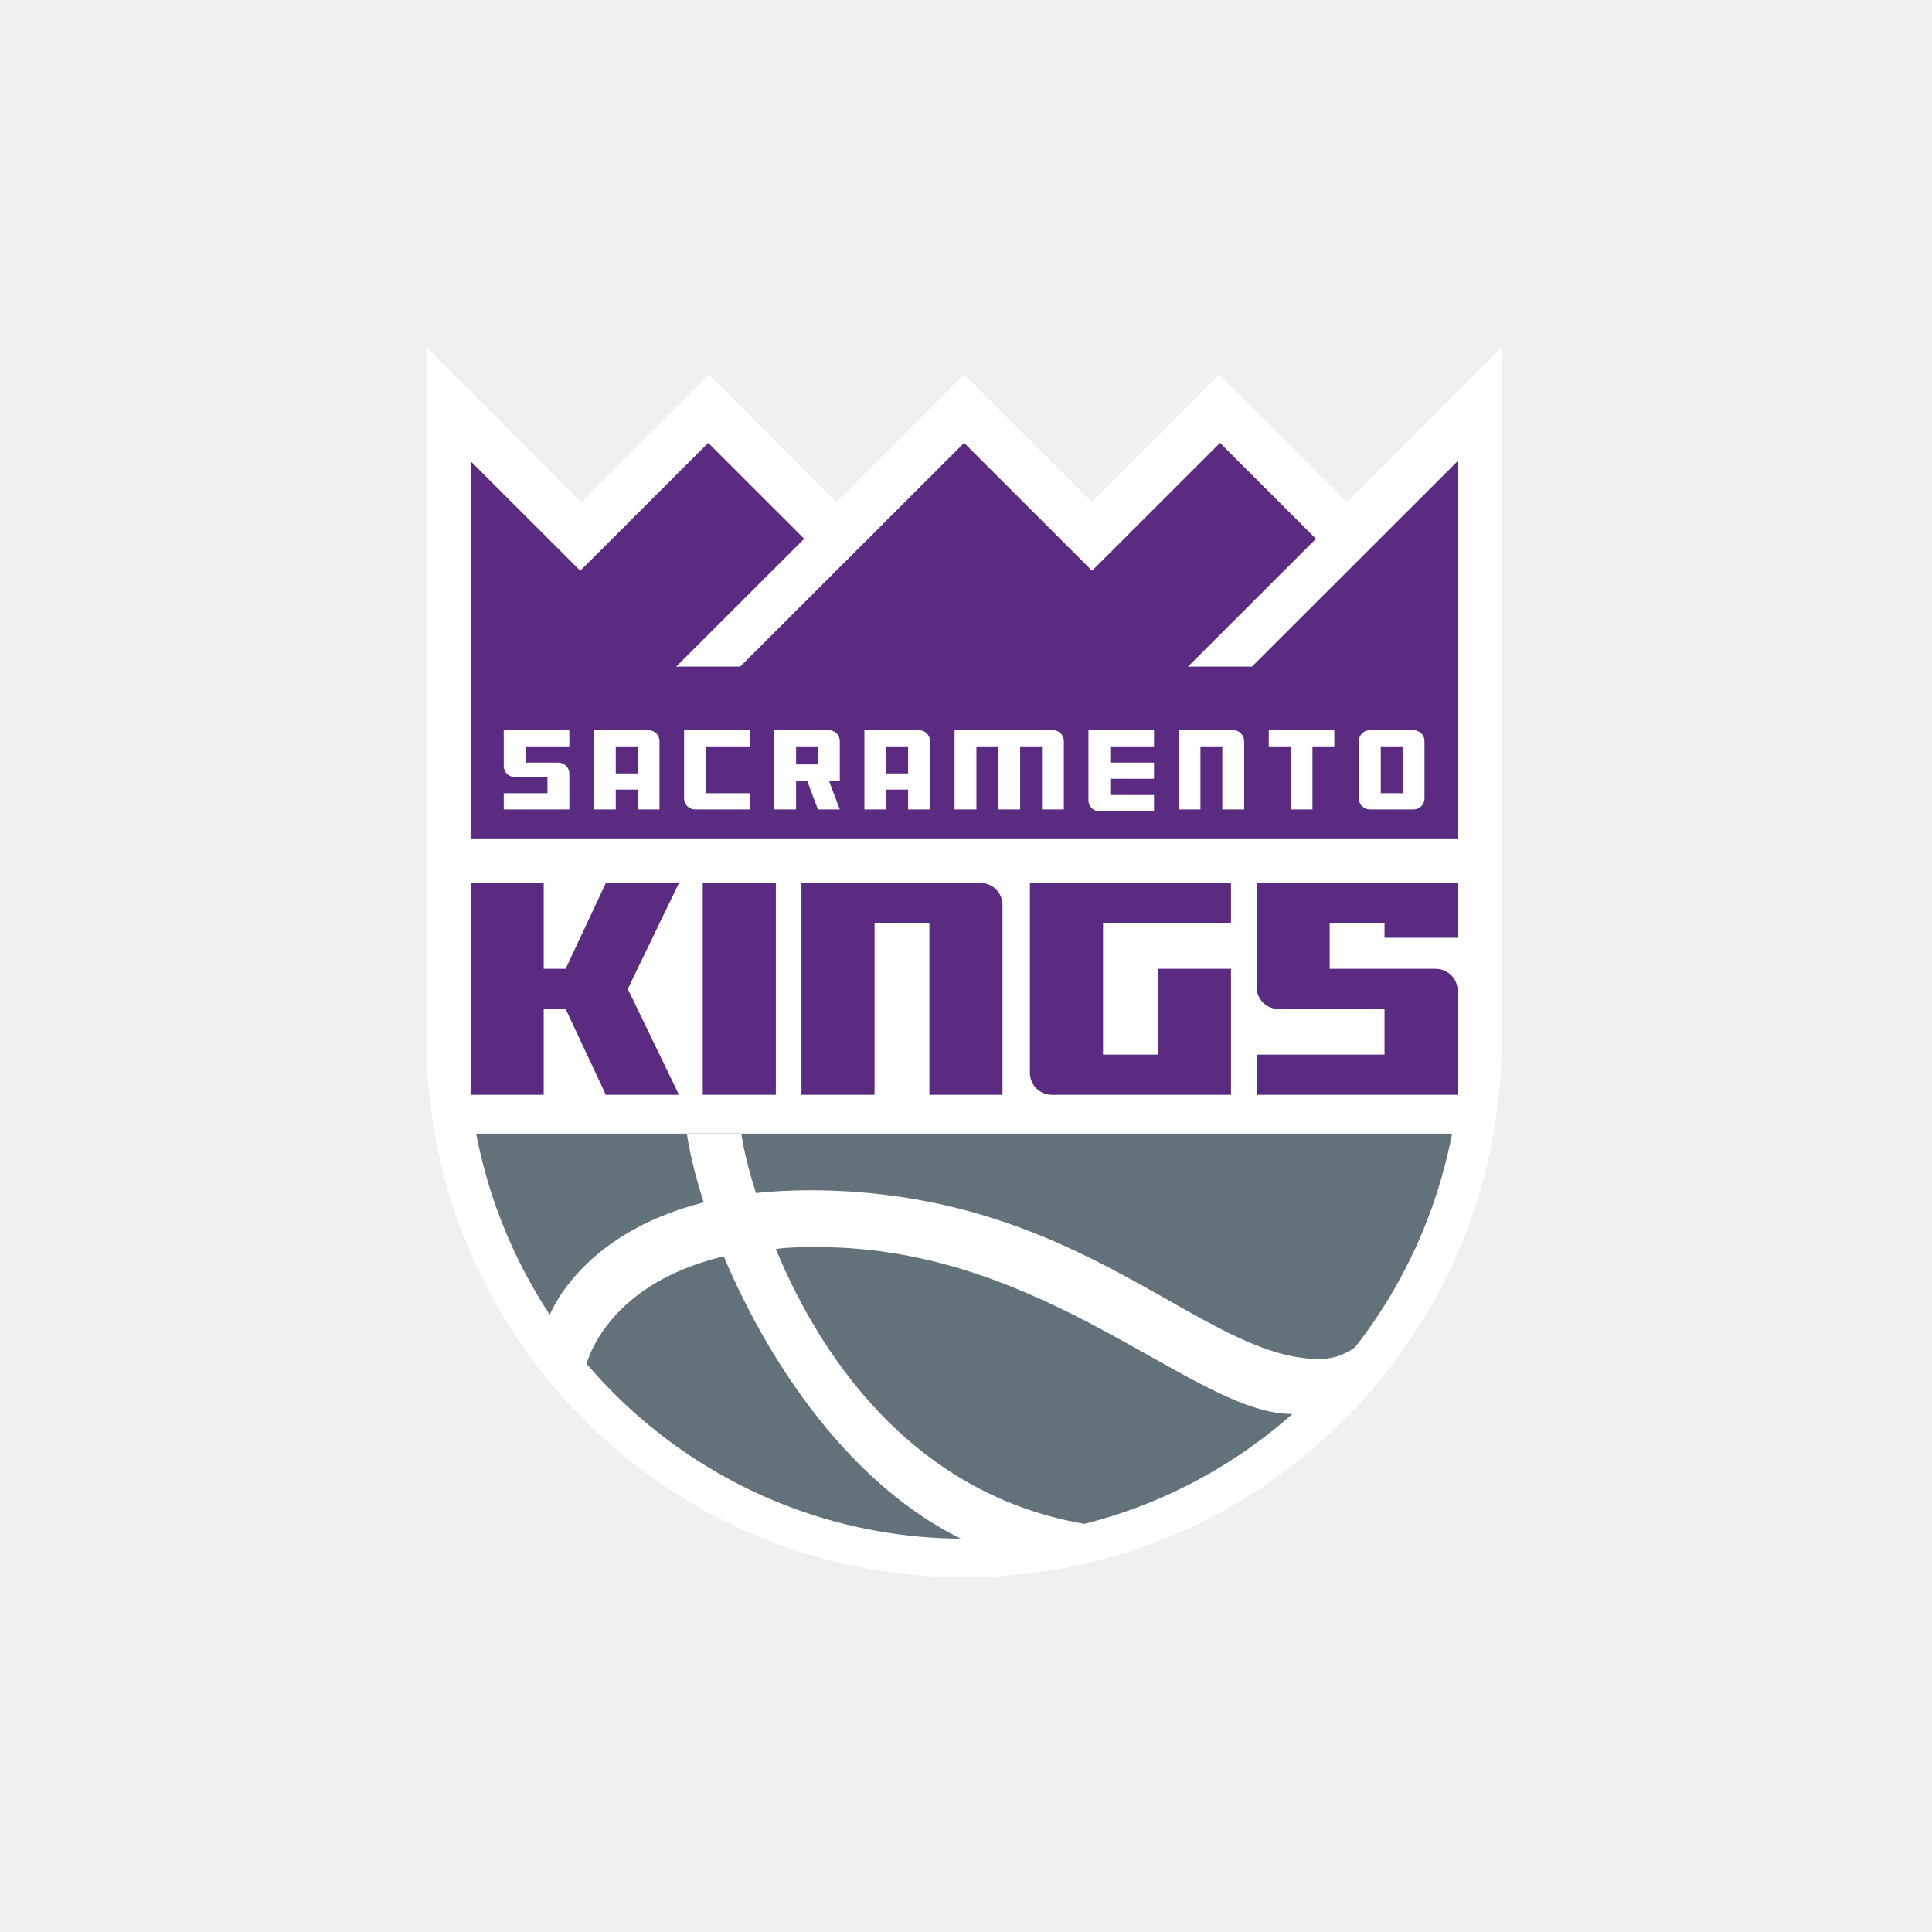
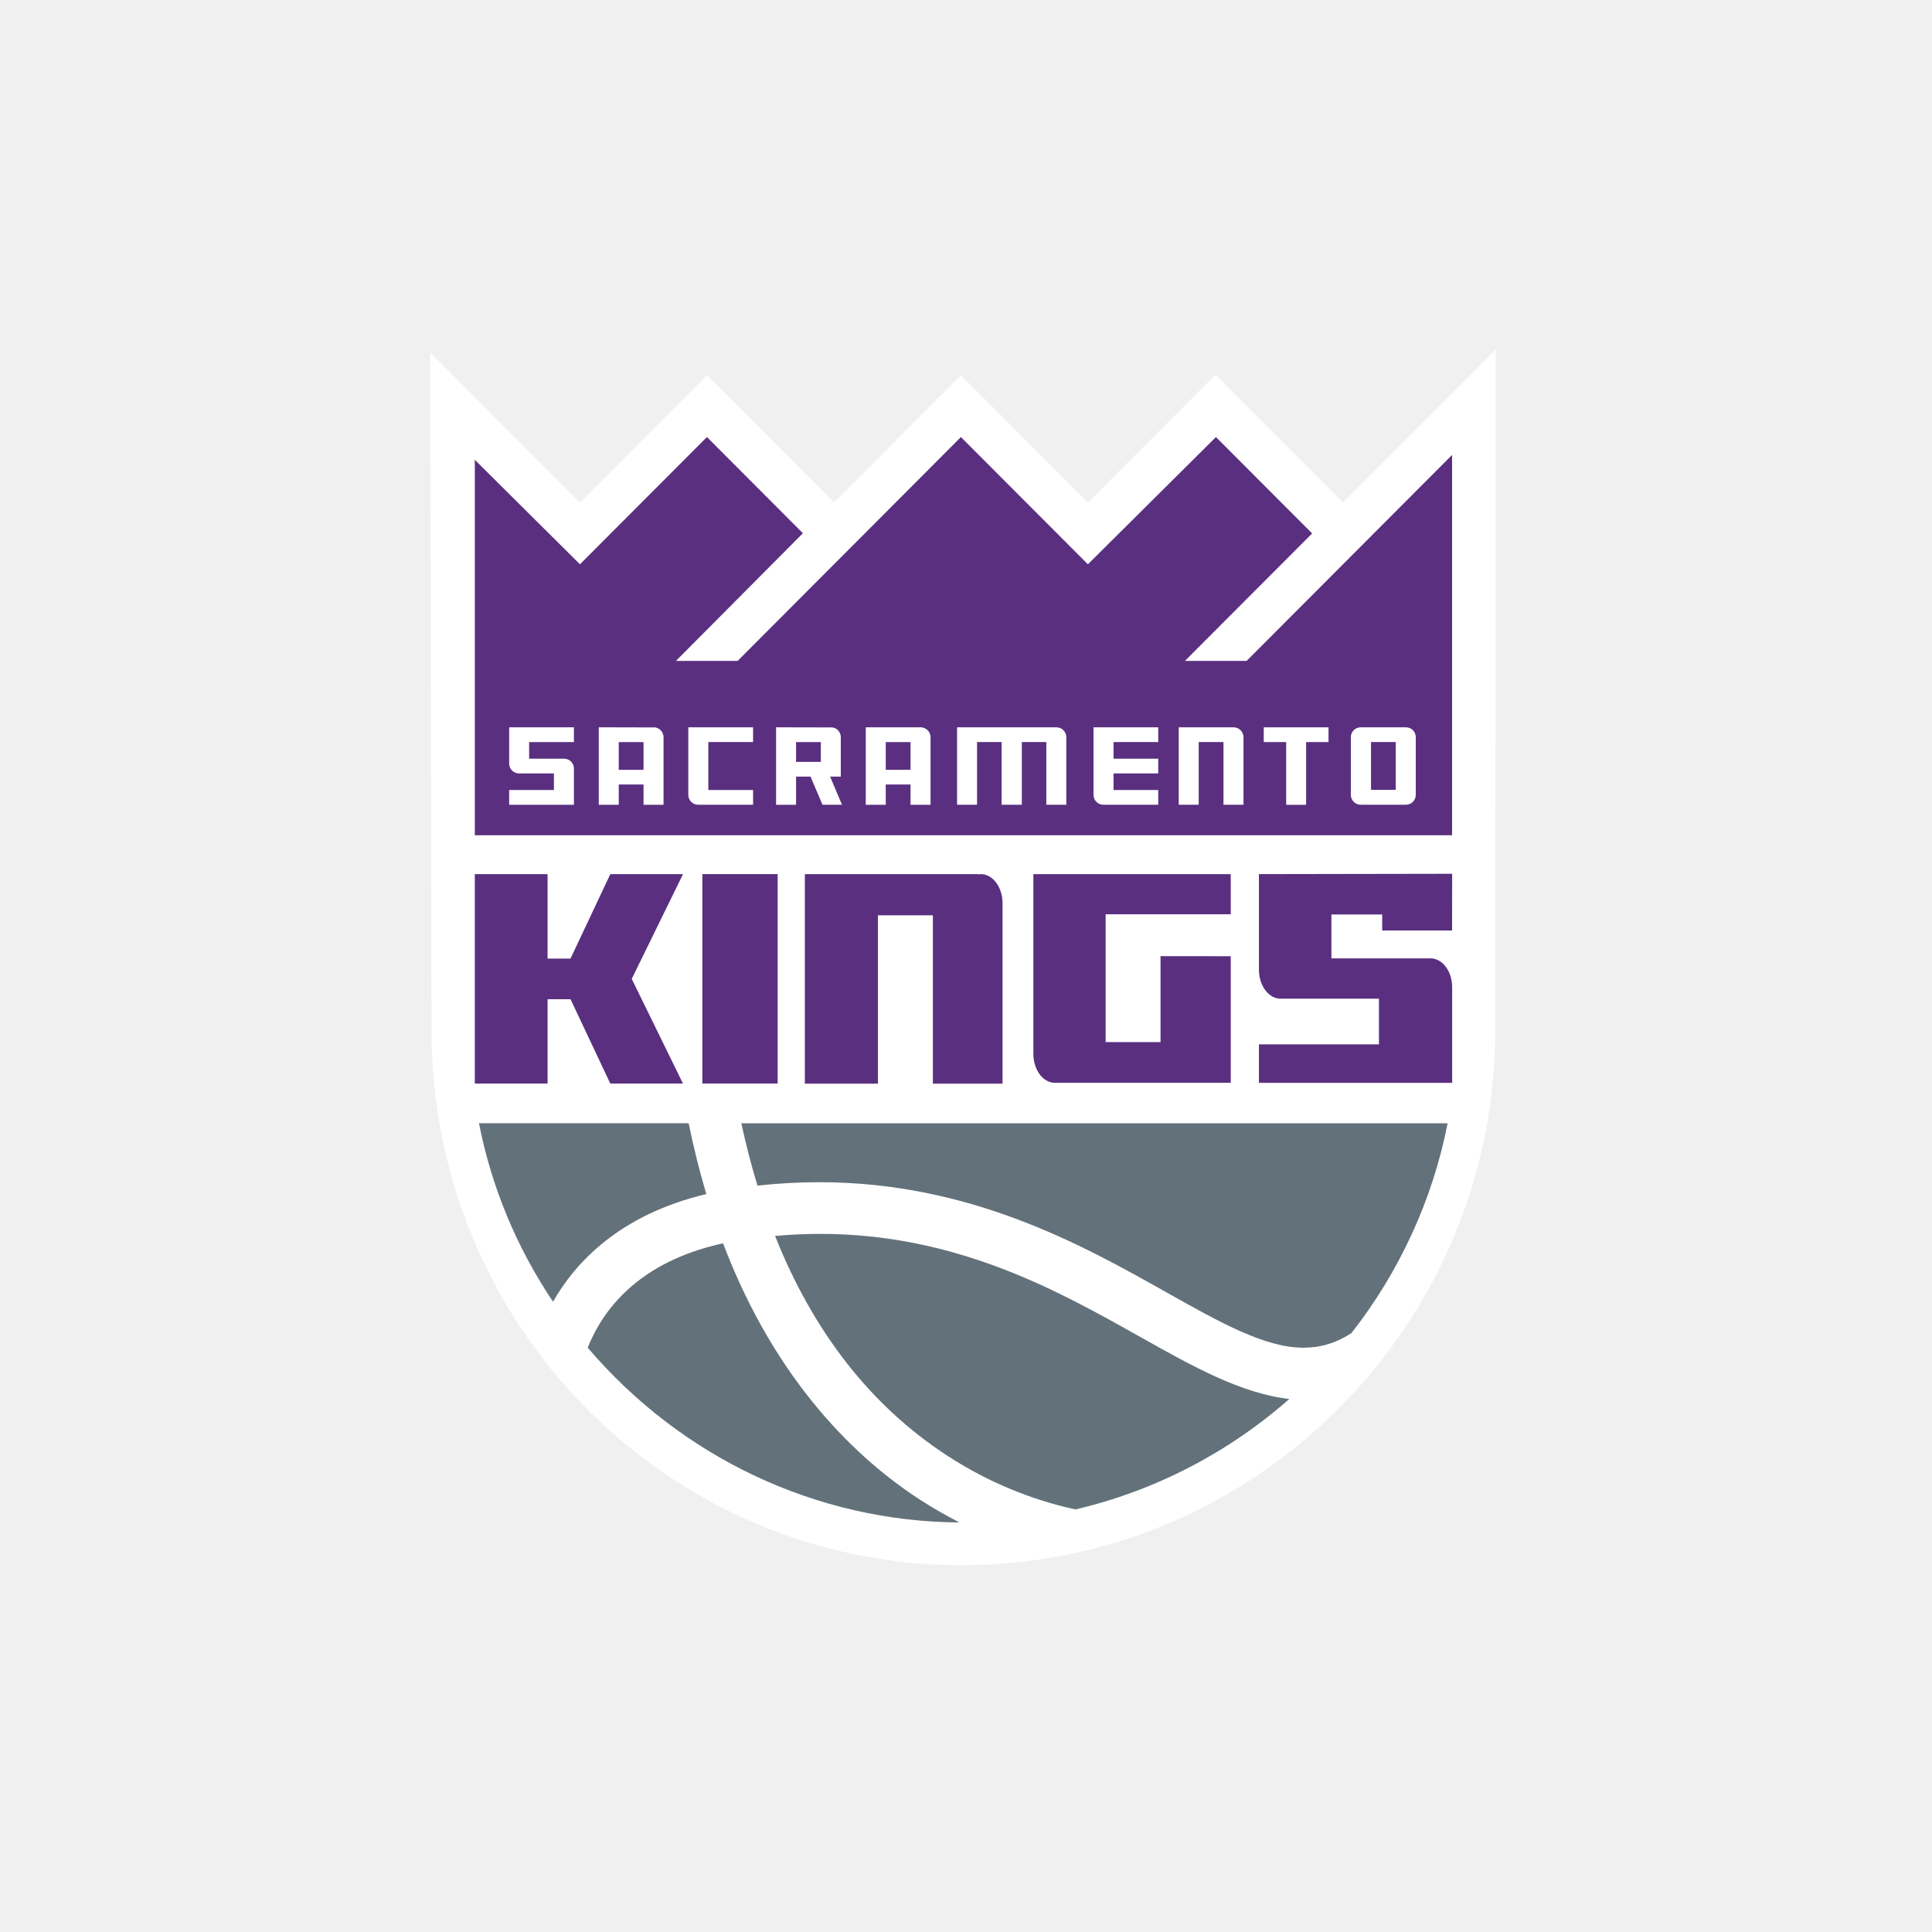
- <svg xmlns="http://www.w3.org/2000/svg" xmlns:xlink="http://www.w3.org/1999/xlink" width="512px" height="512px" viewBox="0 0 512 512" version="1.1">
+ <svg xmlns="http://www.w3.org/2000/svg" xmlns:xlink="http://www.w3.org/1999/xlink" width="512" height="512" viewBox="0 0 512 512">
  <defs>
-     <path d="M0,2.43 L259.623,2.43 C249.998,67.148 194.796,115.032 129.812,115.032 C64.827,115.032 9.625,67.148 1.37154975e-14,2.43 M55.978,0 C56.702,5.953 58.324,13.024 60.804,20.702 C27.507,29.109 19.785,51.025 19.785,51.025 L29.437,64.632 C29.437,64.632 33.683,42.764 66.112,34.989 C78.992,65.604 102.788,100.107 135.602,112.741 L165.039,106.424 C118.23,99.946 92.503,63.563 79.914,33.045 C83.437,32.559 87.201,32.559 91.206,32.559 C151.527,32.559 190.616,76.781 216.674,76.781 C221.018,76.781 223.913,72.893 223.913,72.893 L233.564,65.604 L238.39,53.455 C238.39,53.455 234.047,62.202 223.913,62.202 C192.546,62.202 161.179,17.494 88.793,17.494 C83.726,17.494 79.142,17.762 74.654,18.223 C72.386,11.177 70.938,4.86 70.455,0 L55.978,0" id="path-1" />
+     <path id="a" d="M.01 322.782h282.373V.598H.01z" />
+     <path id="c" d="M.01 322.782h282.373V.598H.01z" />
+     <path id="e" d="M.01 322.782h282.373V.598H.01z" />
+     <path id="g" d="M.01 322.782h282.373V.598H.01z" />
+     <path id="i" d="M.01 322.782h282.373V.598H.01z" />
+     <path id="k" d="M.01 322.782h282.373V.598H.01z" />
+     <path id="m" d="M.01 322.782h282.373V.598H.01z" />
+     <path id="o" d="M.01 322.782h282.373V.598H.01z" />
+     <path id="q" d="M.01 322.782h282.373V.598H.01z" />
+     <path id="s" d="M.01 322.782h282.373V.598H.01z" />
+     <path id="u" d="M.01 322.782h282.373V.598H.01z" />
+     <path id="w" d="M.01 322.782h282.373V.598H.01z" />
+     <path id="y" d="M.01 322.782h282.373V.598H.01z" />
+     <path id="A" d="M.01 322.782h282.373V.598H.01z" />
  </defs>
-   <g id="NBA" stroke="none" stroke-width="1" fill="none" fill-rule="evenodd">
-     <g id="sacramento-kings">
-       <g id="SacramentoKings" transform="translate(113, 92)">
-         <path d="M0,0 L41.059,41.112 L74.873,7.255 L108.686,41.112 L142.5,7.255 L176.314,41.112 L210.127,7.255 L243.941,41.112 L285,0 L285,183.311 C285,262.112 221.201,325.993 142.5,325.993 C63.799,325.993 9.63804095e-15,262.112 0,183.311" id="Shape" fill="#FFFFFF" />
-         <path d="M11.712,30.216 L40.776,59.251 L74.684,25.377 L100.115,50.782 L66.207,84.656 L83.161,84.656 L142.5,25.377 L176.408,59.251 L210.316,25.377 L235.747,50.782 L201.839,84.656 L218.793,84.656 L273.288,30.216 L273.288,130.386 L11.712,130.386 M11.712,142 L31.088,142 L31.088,164.744 L36.901,164.744 L47.558,142 L66.934,142 L53.371,170.067 L66.934,198.134 L47.558,198.134 L36.901,175.39 L31.088,175.39 L31.088,198.134 L11.712,198.134 M73.231,142 L92.607,142 L92.607,198.134 L73.231,198.134 M99.389,142 L146.86,142 C150.07,142 152.672,144.6 152.672,147.807 L152.672,198.134 L133.296,198.134 L133.296,152.646 L118.764,152.646 L118.764,198.134 L99.389,198.134 M159.938,142 L213.222,142 L213.222,152.646 L179.314,152.646 L179.314,187.487 L193.846,187.487 L193.846,164.744 L213.222,164.744 L213.222,198.134 L165.751,198.134 C162.541,198.134 159.938,195.534 159.938,192.327 M220.004,142 L273.288,142 L273.288,156.517 L253.912,156.517 L253.912,152.646 L239.38,152.646 L239.38,164.744 L267.475,164.744 C270.685,164.744 273.288,167.343 273.288,170.551 L273.288,198.134 L220.004,198.134 L220.004,187.487 L253.912,187.487 L253.912,175.39 L225.817,175.39 C222.606,175.39 220.004,172.79 220.004,169.583" id="Shape" fill="#5B2B82" />
-         <path d="M20.497,101.507 L37.874,101.507 L37.874,105.801 L26.289,105.801 L26.289,110.096 L34.978,110.096 C36.577,110.096 37.874,111.378 37.874,112.959 L37.874,122.502 L20.497,122.502 L20.497,118.208 L32.081,118.208 L32.081,113.913 L23.393,113.913 C21.793,113.913 20.497,112.631 20.497,111.05 M44.39,101.507 L58.872,101.507 C60.471,101.507 61.768,102.789 61.768,104.37 L61.768,122.502 L55.975,122.502 L55.975,117.253 L50.183,117.253 L50.183,122.502 L44.39,122.502 M50.183,105.801 L55.975,105.801 L55.975,112.959 L50.183,112.959 M68.284,101.507 L85.662,101.507 L85.662,105.801 L74.077,105.801 L74.077,118.208 L85.662,118.208 L85.662,122.502 L71.18,122.502 C69.581,122.502 68.284,121.22 68.284,119.639 M92.178,101.507 L106.659,101.507 C108.259,101.507 109.555,102.789 109.555,104.37 L109.555,114.868 L106.659,114.868 L109.555,122.502 L103.763,122.502 L100.867,114.868 L97.971,114.868 L97.971,122.502 L92.178,122.502 M97.971,105.801 L103.763,105.801 L103.763,110.573 L97.971,110.573 M116.072,101.507 L130.553,101.507 C132.153,101.507 133.449,102.789 133.449,104.37 L133.449,122.502 L127.657,122.502 L127.657,117.253 L121.864,117.253 L121.864,122.502 L116.072,122.502 M121.864,105.801 L127.657,105.801 L127.657,112.959 L121.864,112.959 M139.966,101.507 L166.032,101.507 C167.631,101.507 168.928,102.789 168.928,104.37 L168.928,122.502 L163.136,122.502 L163.136,105.801 L157.343,105.801 L157.343,122.502 L151.551,122.502 L151.551,105.801 L145.758,105.801 L145.758,122.502 L139.966,122.502 M175.445,101.507 L192.822,101.507 L192.822,105.801 L181.237,105.801 L181.237,110.096 L192.822,110.096 L192.822,114.39 L181.237,114.39 L181.237,118.685 L192.822,118.685 L192.822,122.979 L178.341,122.979 C176.741,122.979 175.445,121.698 175.445,120.116 M199.338,101.507 L213.82,101.507 C215.419,101.507 216.716,102.789 216.716,104.37 L216.716,122.502 L210.923,122.502 L210.923,105.801 L205.131,105.801 L205.131,122.502 L199.338,122.502 M223.232,101.507 L240.61,101.507 L240.61,105.801 L234.817,105.801 L234.817,122.502 L229.025,122.502 L229.025,105.801 L223.232,105.801 M250.022,101.507 L261.607,101.507 C263.207,101.507 264.503,102.789 264.503,104.37 L264.503,119.639 C264.503,121.22 263.207,122.502 261.607,122.502 L250.022,122.502 C248.423,122.502 247.126,121.22 247.126,119.639 L247.126,104.37 C247.126,102.789 248.423,101.507 250.022,101.507 M252.919,105.801 L258.711,105.801 L258.711,118.208 L252.919,118.208" id="Shape" fill="#FFFFFF" />
-         <g id="Clipped" transform="translate(12.68836, 205.9418)">
-           <mask id="mask-2" fill="white">
-             <use xlink:href="#path-1" />
-           </mask>
-           <g id="Shape" />
-           <path d="M0.483,2.43 L259.141,2.43 C247.123,64.791 192.894,109.821 129.812,109.821 C66.73,109.821 12.5,64.791 0.483,2.43" id="Shape" fill="#63717A" mask="url(#mask-2)" />
-         </g>
-       </g>
+   <g fill="none" fill-rule="evenodd">
+     <path d="M396.382 92.593l-40.474 40.579-33.617-33.7-.16.15-.183-.16-33.628 33.71-33.67-33.732-33.64 33.732-33.66-33.732-.01.022-33.66 33.72-39.67-39.784s.342 165.739.342 179.67c0 78.141 62.574 141.72 140.522 141.72 77.97 0 141.38-63.579 141.38-141.72 0-13.931.128-180.475.128-180.475" fill-rule="nonzero" fill="#FFF" />
+     <path d="M217.133 313.296c40.045 0 69.827 16.743 91.575 28.956 14.805 8.328 26.514 14.907 36.756 14.907 4.51 0 8.645-1.256 12.663-3.853 12.748-16.248 21.565-35.46 25.507-55.625H196.457c1.243 5.72 2.678 11.28 4.285 16.517a151.269 151.269 0 0 1 16.391-.902M126.931 297.67c3.332 16.925 9.92 32.83 19.626 47.297 5.86-10.292 17.591-23.074 40.624-28.526-1.768-5.924-3.343-12.224-4.682-18.77h-55.568zM155.748 357.148c24.897 29.224 60.743 46.074 98.527 46.321a121.581 121.581 0 0 1-10.402-5.989c-16.016-10.367-38.042-30.554-52.258-67.989-22.39 4.894-31.86 17.601-35.867 27.657" fill="#63717A" fill-rule="nonzero" />
+     <path d="M205.4 327.53c10.092 25.414 25.347 44.946 45.36 58.061 13.23 8.693 25.914 12.632 34.27 14.414 20.933-4.894 40.474-14.993 56.65-29.267-12.759-1.406-25.85-8.758-39.67-16.528-21.565-12.117-48.423-27.217-84.686-27.217-3.921 0-7.917.204-11.924.536" fill="#63717A" fill-rule="nonzero" />
+     <path d="M259.927 231.651c-.225 0-.439.022-.664.054l-.021-.054h-45.948v55.53h19.369v-44.615h14.559v44.614h18.458v-47.834c0-4.239-2.582-7.695-5.753-7.695M275.008 231.651h-1.157v47.62c0 4.25 2.56 7.684 5.72 7.684.011 0 .044-.01.076-.01v.01h46.515v-33.55l-18.608-.02v22.784h-14.548v-33.871h33.156V231.65h-51.154zM161.738 231.662l-10.542 22.366h-6.085v-22.366h-19.283v55.497h19.283v-22.356h6.085l10.542 22.356H181l-13.585-27.743L181 231.662z" fill="#5A2F80" fill-rule="nonzero" />
+     <g transform="translate(114 92)">
+       <mask id="b" fill="#fff">
+         <use xlink:href="#a" />
+       </mask>
+       <path fill="#5A2F80" fill-rule="nonzero" mask="url(#b)" d="M72.13 195.153h19.958v-55.507H72.13z" />
+     </g>
+     <g transform="translate(114 92)">
+       <mask id="d" fill="#fff">
+         <use xlink:href="#c" />
+       </mask>
+       <path d="M270.816 154.597l.021-14.95h-.021v-.086l-51.187.086v25.328c0 4.229 2.572 7.685 5.721 7.685h26.086v12.106H219.63v10.195h51.208v-25.317c0-3.95-2.228-7.212-5.11-7.62v-.043h-26.89v-11.634h13.456v4.25h18.523z" fill="#5A2F80" fill-rule="nonzero" mask="url(#d)" />
+     </g>
+     <g transform="translate(114 92)">
+       <mask id="f" fill="#fff">
+         <use xlink:href="#e" />
+       </mask>
+       <path fill="#5A2F80" fill-rule="nonzero" mask="url(#f)" d="M216.362 83.15h-16.348l33.714-33.785-25.487-25.543-33.938 33.72-33.65-33.72L81.475 83.15H65.127l33.65-33.839-25.433-25.489-33.65 33.72L11.83 29.855v99.499h258.986V28.566z" />
+     </g>
+     <g transform="translate(114 92)">
+       <mask id="h" fill="#fff">
+         <use xlink:href="#g" />
+       </mask>
+       <path d="M68.41 118.66a2.615 2.615 0 0 0 2.604 2.607H85.573v-3.907h-11.86v-12.707h11.86v-3.906H68.41v17.912z" fill="#FFF" fill-rule="nonzero" mask="url(#h)" />
+     </g>
+     <g transform="translate(114 92)">
+       <mask id="j" fill="#fff">
+         <use xlink:href="#i" />
+       </mask>
+       <path d="M58.932 100.774c1.564-.215 2.913 1.062 2.913 2.597v17.912h-5.302v-5.377h-6.567v5.377h-5.293v-20.542l14.249.033zm-8.956 11.236h6.567v-7.351h-6.567v7.351z" fill="#FFF" fill-rule="nonzero" mask="url(#j)" />
+     </g>
+     <g transform="translate(114 92)">
+       <mask id="l" fill="#fff">
+         <use xlink:href="#k" />
+       </mask>
+       <path d="M258.6 100.741a2.606 2.606 0 0 1 2.593 2.608v15.294c0 1.449-1.168 2.619-2.593 2.619h-12.01a2.615 2.615 0 0 1-2.603-2.608v-15.305a2.615 2.615 0 0 1 2.604-2.608H258.6zm-9.267 16.582h6.546v-12.675h-6.546v12.675z" fill="#FFF" fill-rule="nonzero" mask="url(#l)" />
+     </g>
+     <g transform="translate(114 92)">
+       <mask id="n" fill="#fff">
+         <use xlink:href="#m" />
+       </mask>
+       <path d="M20.934 110.358a2.618 2.618 0 0 0 2.614 2.608h9.245v4.4h-11.86v3.906h17.163v-9.605c0-1.33-.996-2.447-2.336-2.597l-.139-.011h-9.395v-4.4h11.87v-3.918H20.934v9.617z" fill="#FFF" fill-rule="nonzero" mask="url(#n)" />
+     </g>
+     <g transform="translate(114 92)">
+       <mask id="p" fill="#fff">
+         <use xlink:href="#o" />
+       </mask>
+       <path d="M129.98 100.741a2.638 2.638 0 0 1 2.625 2.63v17.912h-5.303v-5.377h-6.567v5.377h-5.303v-20.542h14.548zm-9.245 11.27h6.567v-7.352h-6.567v7.351z" fill="#FFF" fill-rule="nonzero" mask="url(#p)" />
+     </g>
+     <g transform="translate(114 92)">
+       <mask id="r" fill="#fff">
+         <use xlink:href="#q" />
+       </mask>
+       <path fill="#FFF" fill-rule="nonzero" mask="url(#r)" d="M220.907 104.657h5.946v16.624h5.282v-16.624h5.935v-3.907h-17.163z" />
+     </g>
+     <g transform="translate(114 92)">
+       <mask id="t" fill="#fff">
+         <use xlink:href="#s" />
+       </mask>
+       <path d="M165.978 100.747h-26.343v20.52h5.292v-16.614h6.503v16.614h5.367v-16.614h6.492v16.614h5.292v-17.912a2.615 2.615 0 0 0-2.603-2.608" fill="#FFF" fill-rule="nonzero" mask="url(#t)" />
+     </g>
+     <g transform="translate(114 92)">
+       <mask id="v" fill="#fff">
+         <use xlink:href="#u" />
+       </mask>
+       <path d="M212.925 100.747h-14.548v20.52h5.292v-16.614h6.567v16.614h5.303v-17.912a2.625 2.625 0 0 0-2.614-2.608" fill="#FFF" fill-rule="nonzero" mask="url(#v)" />
+     </g>
+     <g transform="translate(114 92)">
+       <mask id="x" fill="#fff">
+         <use xlink:href="#w" />
+       </mask>
+       <path d="M175.796 118.66a2.608 2.608 0 0 0 2.603 2.607h14.549v-3.907h-11.849v-4.4h11.849v-3.896h-11.849v-4.41h11.849v-3.907h-17.152v17.912z" fill="#FFF" fill-rule="nonzero" mask="url(#x)" />
+     </g>
+     <g transform="translate(114 92)">
+       <mask id="z" fill="#fff">
+         <use xlink:href="#y" />
+       </mask>
+       <path d="M105.994 113.813l3.139 7.449h-5.164l-3.171-7.449h-3.835v7.47H91.67v-20.542l14.249.033c1.585-.204 2.903 1.062 2.903 2.586v10.453h-2.828zm-9.031-3.906h6.567v-5.248h-6.567v5.248z" fill="#FFF" fill-rule="nonzero" mask="url(#z)" />
+     </g>
+     <g transform="translate(114 97)">
+       <mask id="B" fill="#fff">
+         <use xlink:href="#A" />
+       </mask>
+       <path mask="url(#B)" d="M-100.398-80.966h485.795v485.795h-485.795z" />
    </g>
  </g>
</svg>
